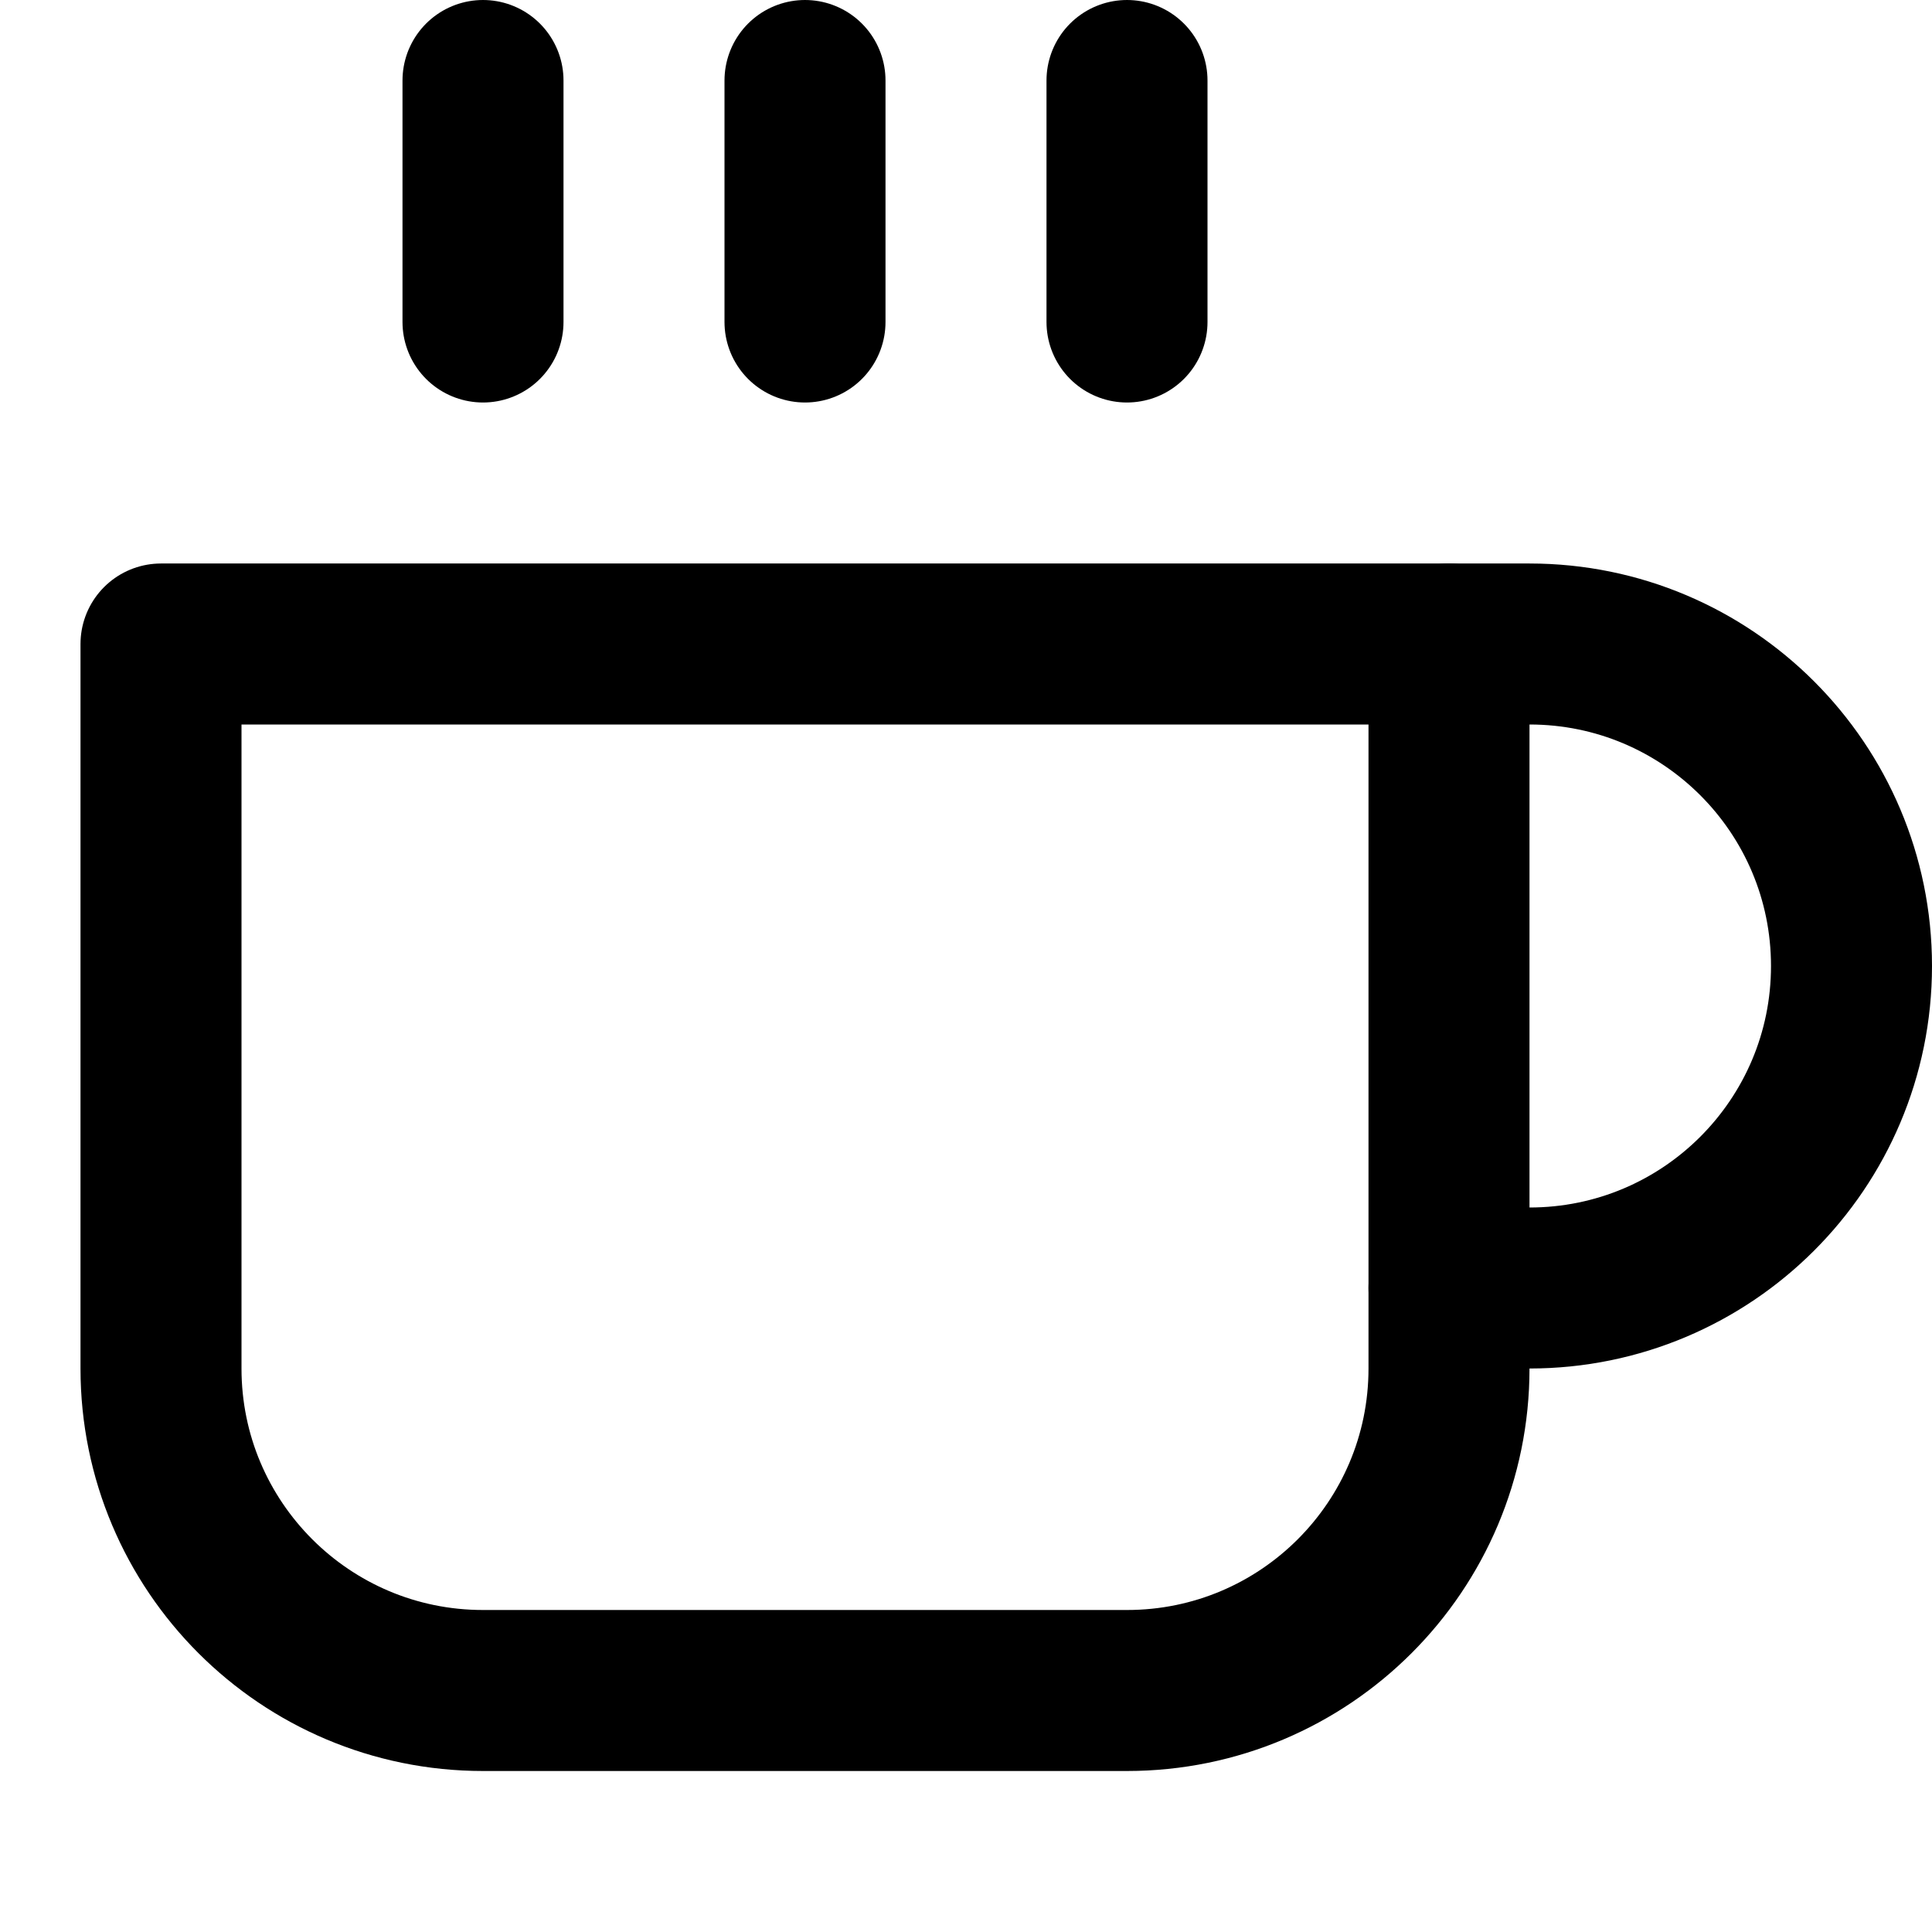
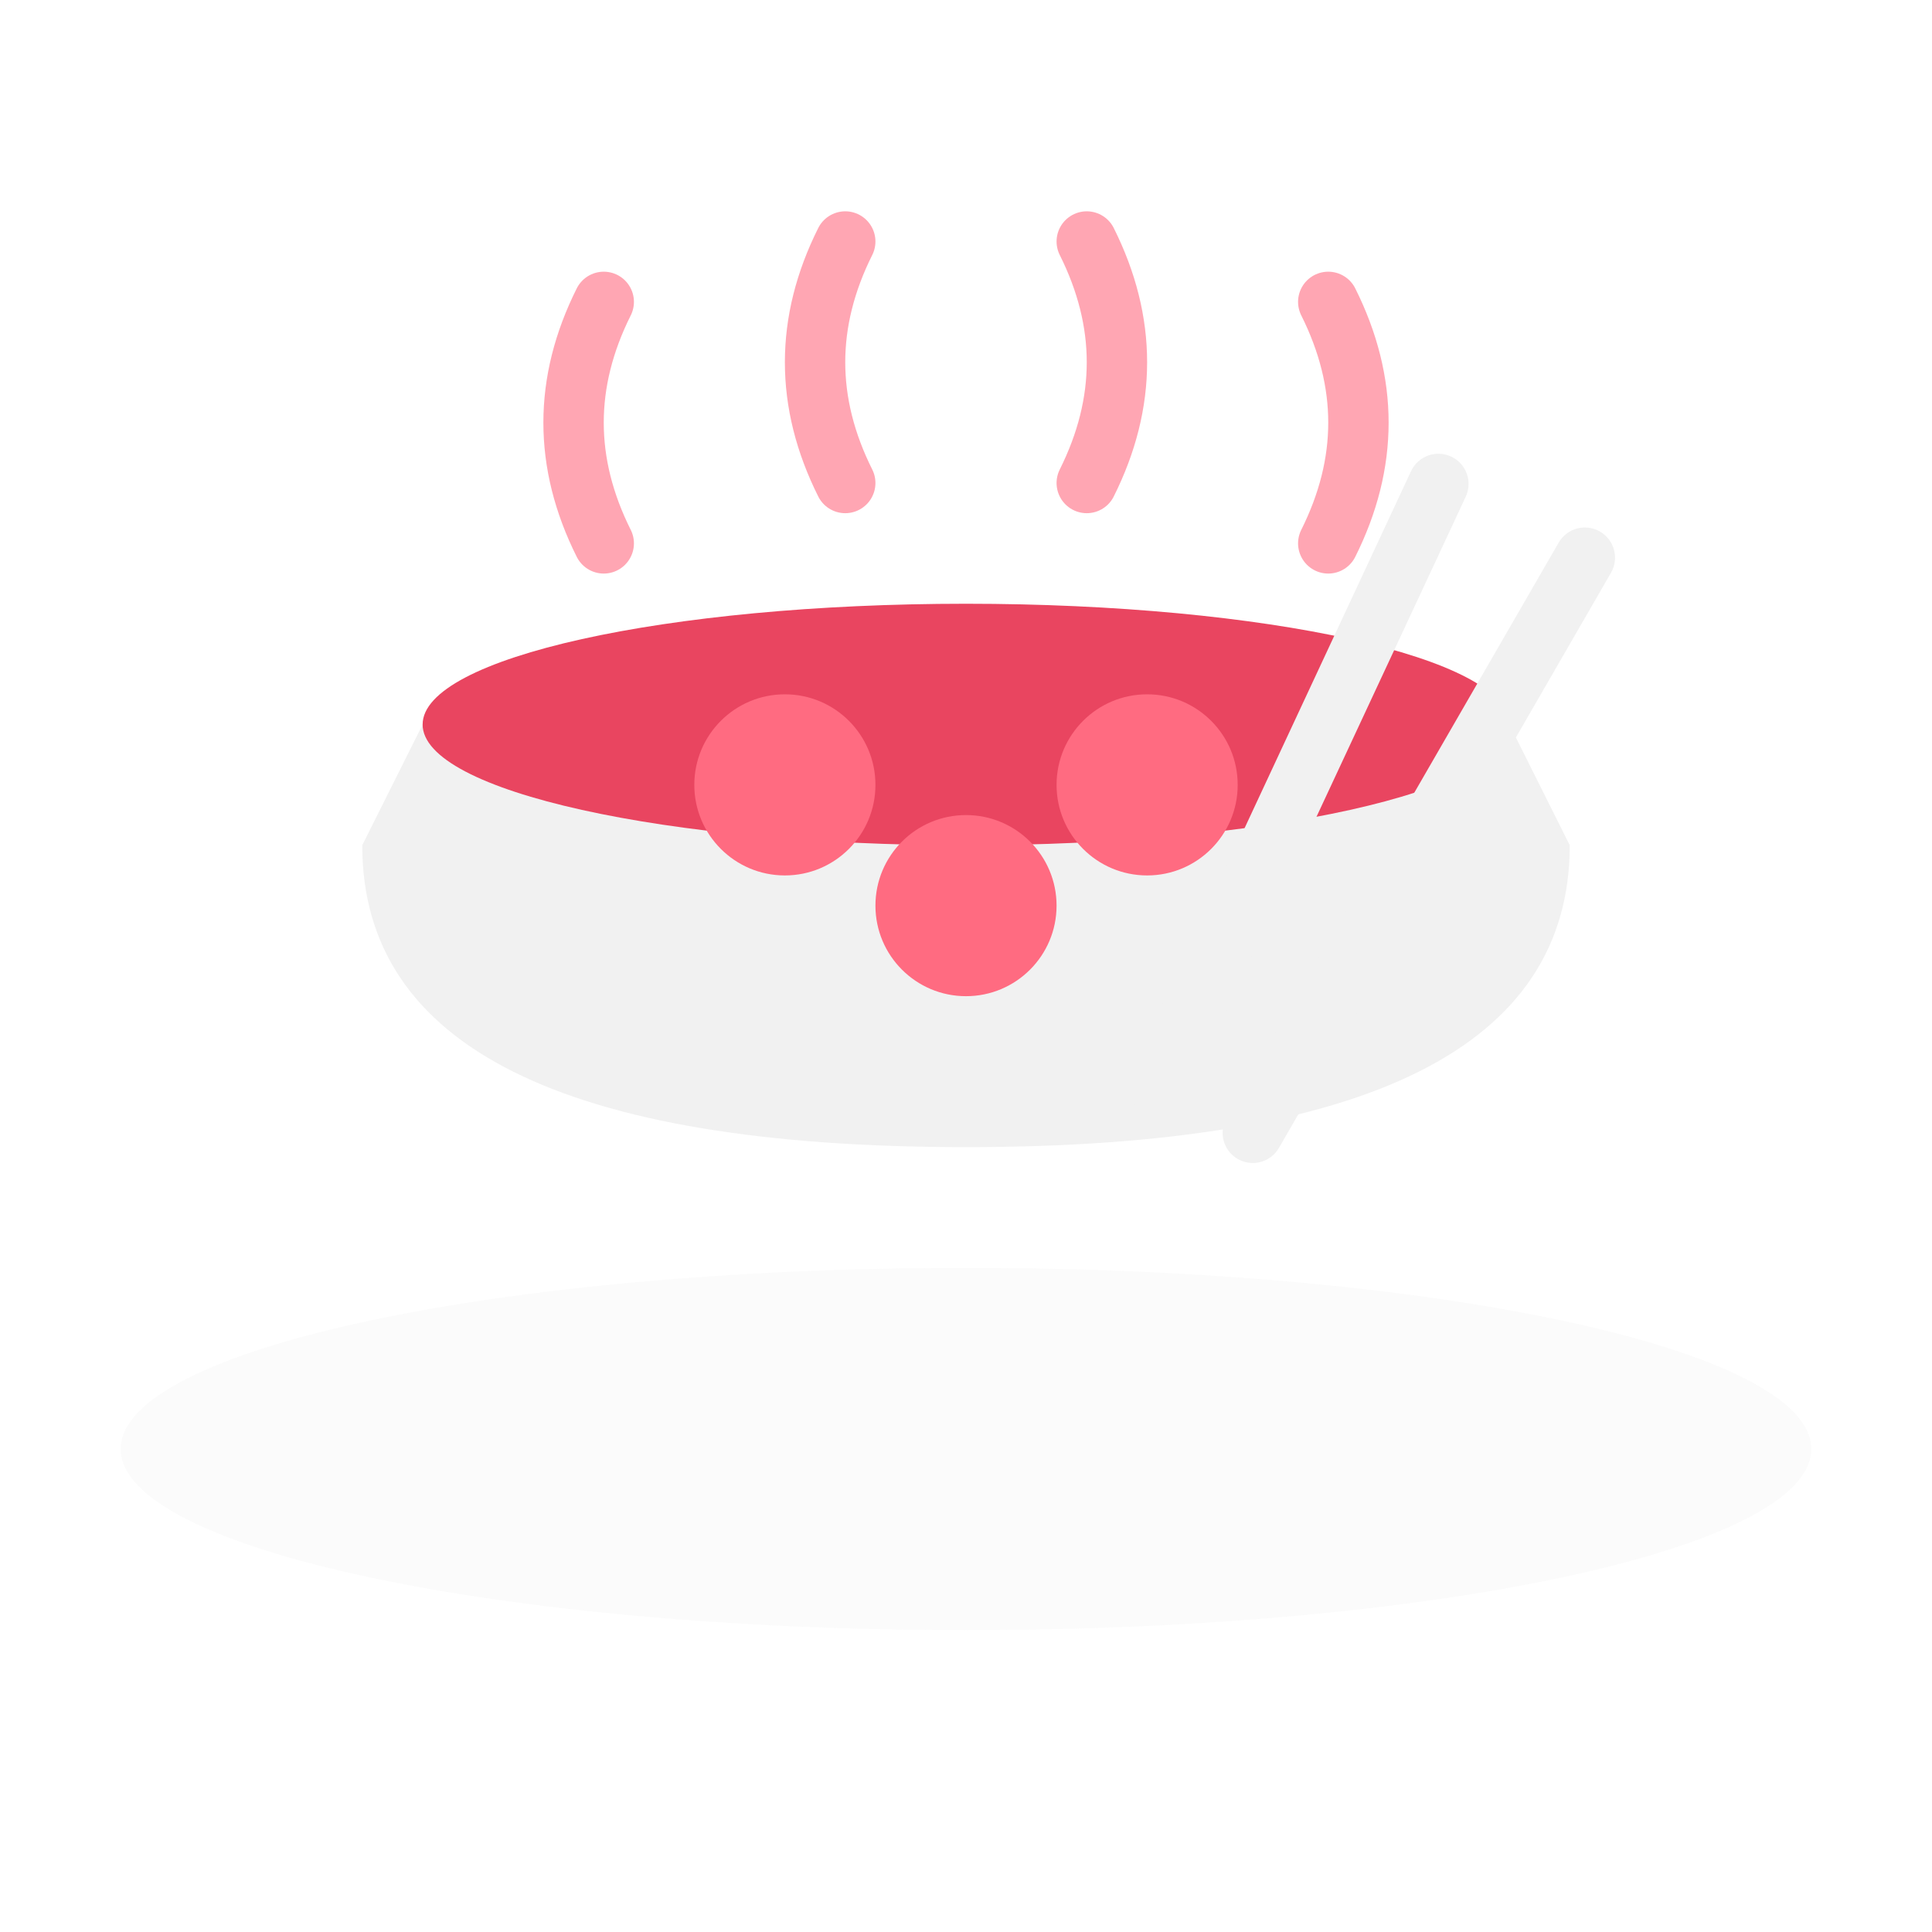
- <svg xmlns="http://www.w3.org/2000/svg" viewBox="0 0 24 24" fill="none" stroke="currentColor" stroke-width="2" stroke-linecap="round" stroke-linejoin="round">
-   <path d="M18 8h1a4 4 0 0 1 0 8h-1" />
-   <path d="M2 8h16v9a4 4 0 0 1-4 4H6a4 4 0 0 1-4-4V8z" />
-   <line x1="6" y1="1" x2="6" y2="4" />
-   <line x1="10" y1="1" x2="10" y2="4" />
-   <line x1="14" y1="1" x2="14" y2="4" />
+ <svg xmlns="http://www.w3.org/2000/svg" viewBox="0 0 64 64" width="64" height="64">
+   <defs>
+     <style>
+       .food-primary { fill: #e94560; }
+       .food-secondary { fill: #f1f1f1; }
+       .food-accent { fill: #ff6b81; }
+     </style>
+   </defs>
+   <ellipse cx="32" cy="48" rx="28" ry="6" class="food-secondary" opacity="0.3" />
+   <path d="M 12 28 Q 12 38 32 38 Q 52 38 52 28 L 50 24 Q 50 22 32 22 Q 14 22 14 24 Z" class="food-secondary" />
+   <ellipse cx="32" cy="24" rx="18" ry="4" class="food-primary" />
+   <path d="M 20 18 Q 18 14 20 10" stroke="#ff6b81" stroke-width="2" fill="none" stroke-linecap="round" opacity="0.6" />
+   <path d="M 28 16 Q 26 12 28 8" stroke="#ff6b81" stroke-width="2" fill="none" stroke-linecap="round" opacity="0.6" />
+   <path d="M 36 16 Q 38 12 36 8" stroke="#ff6b81" stroke-width="2" fill="none" stroke-linecap="round" opacity="0.6" />
+   <path d="M 44 18 Q 46 14 44 10" stroke="#ff6b81" stroke-width="2" fill="none" stroke-linecap="round" opacity="0.6" />
+   <circle cx="26" cy="26" r="3" class="food-accent" />
+   <circle cx="38" cy="26" r="3" class="food-accent" />
+   <circle cx="32" cy="30" r="3" class="food-accent" />
+   <rect x="42" y="14" width="2" height="24" rx="1" class="food-secondary" transform="rotate(25 43 26)" />
+   <rect x="46" y="16" width="2" height="24" rx="1" class="food-secondary" transform="rotate(30 47 28)" />
</svg>
